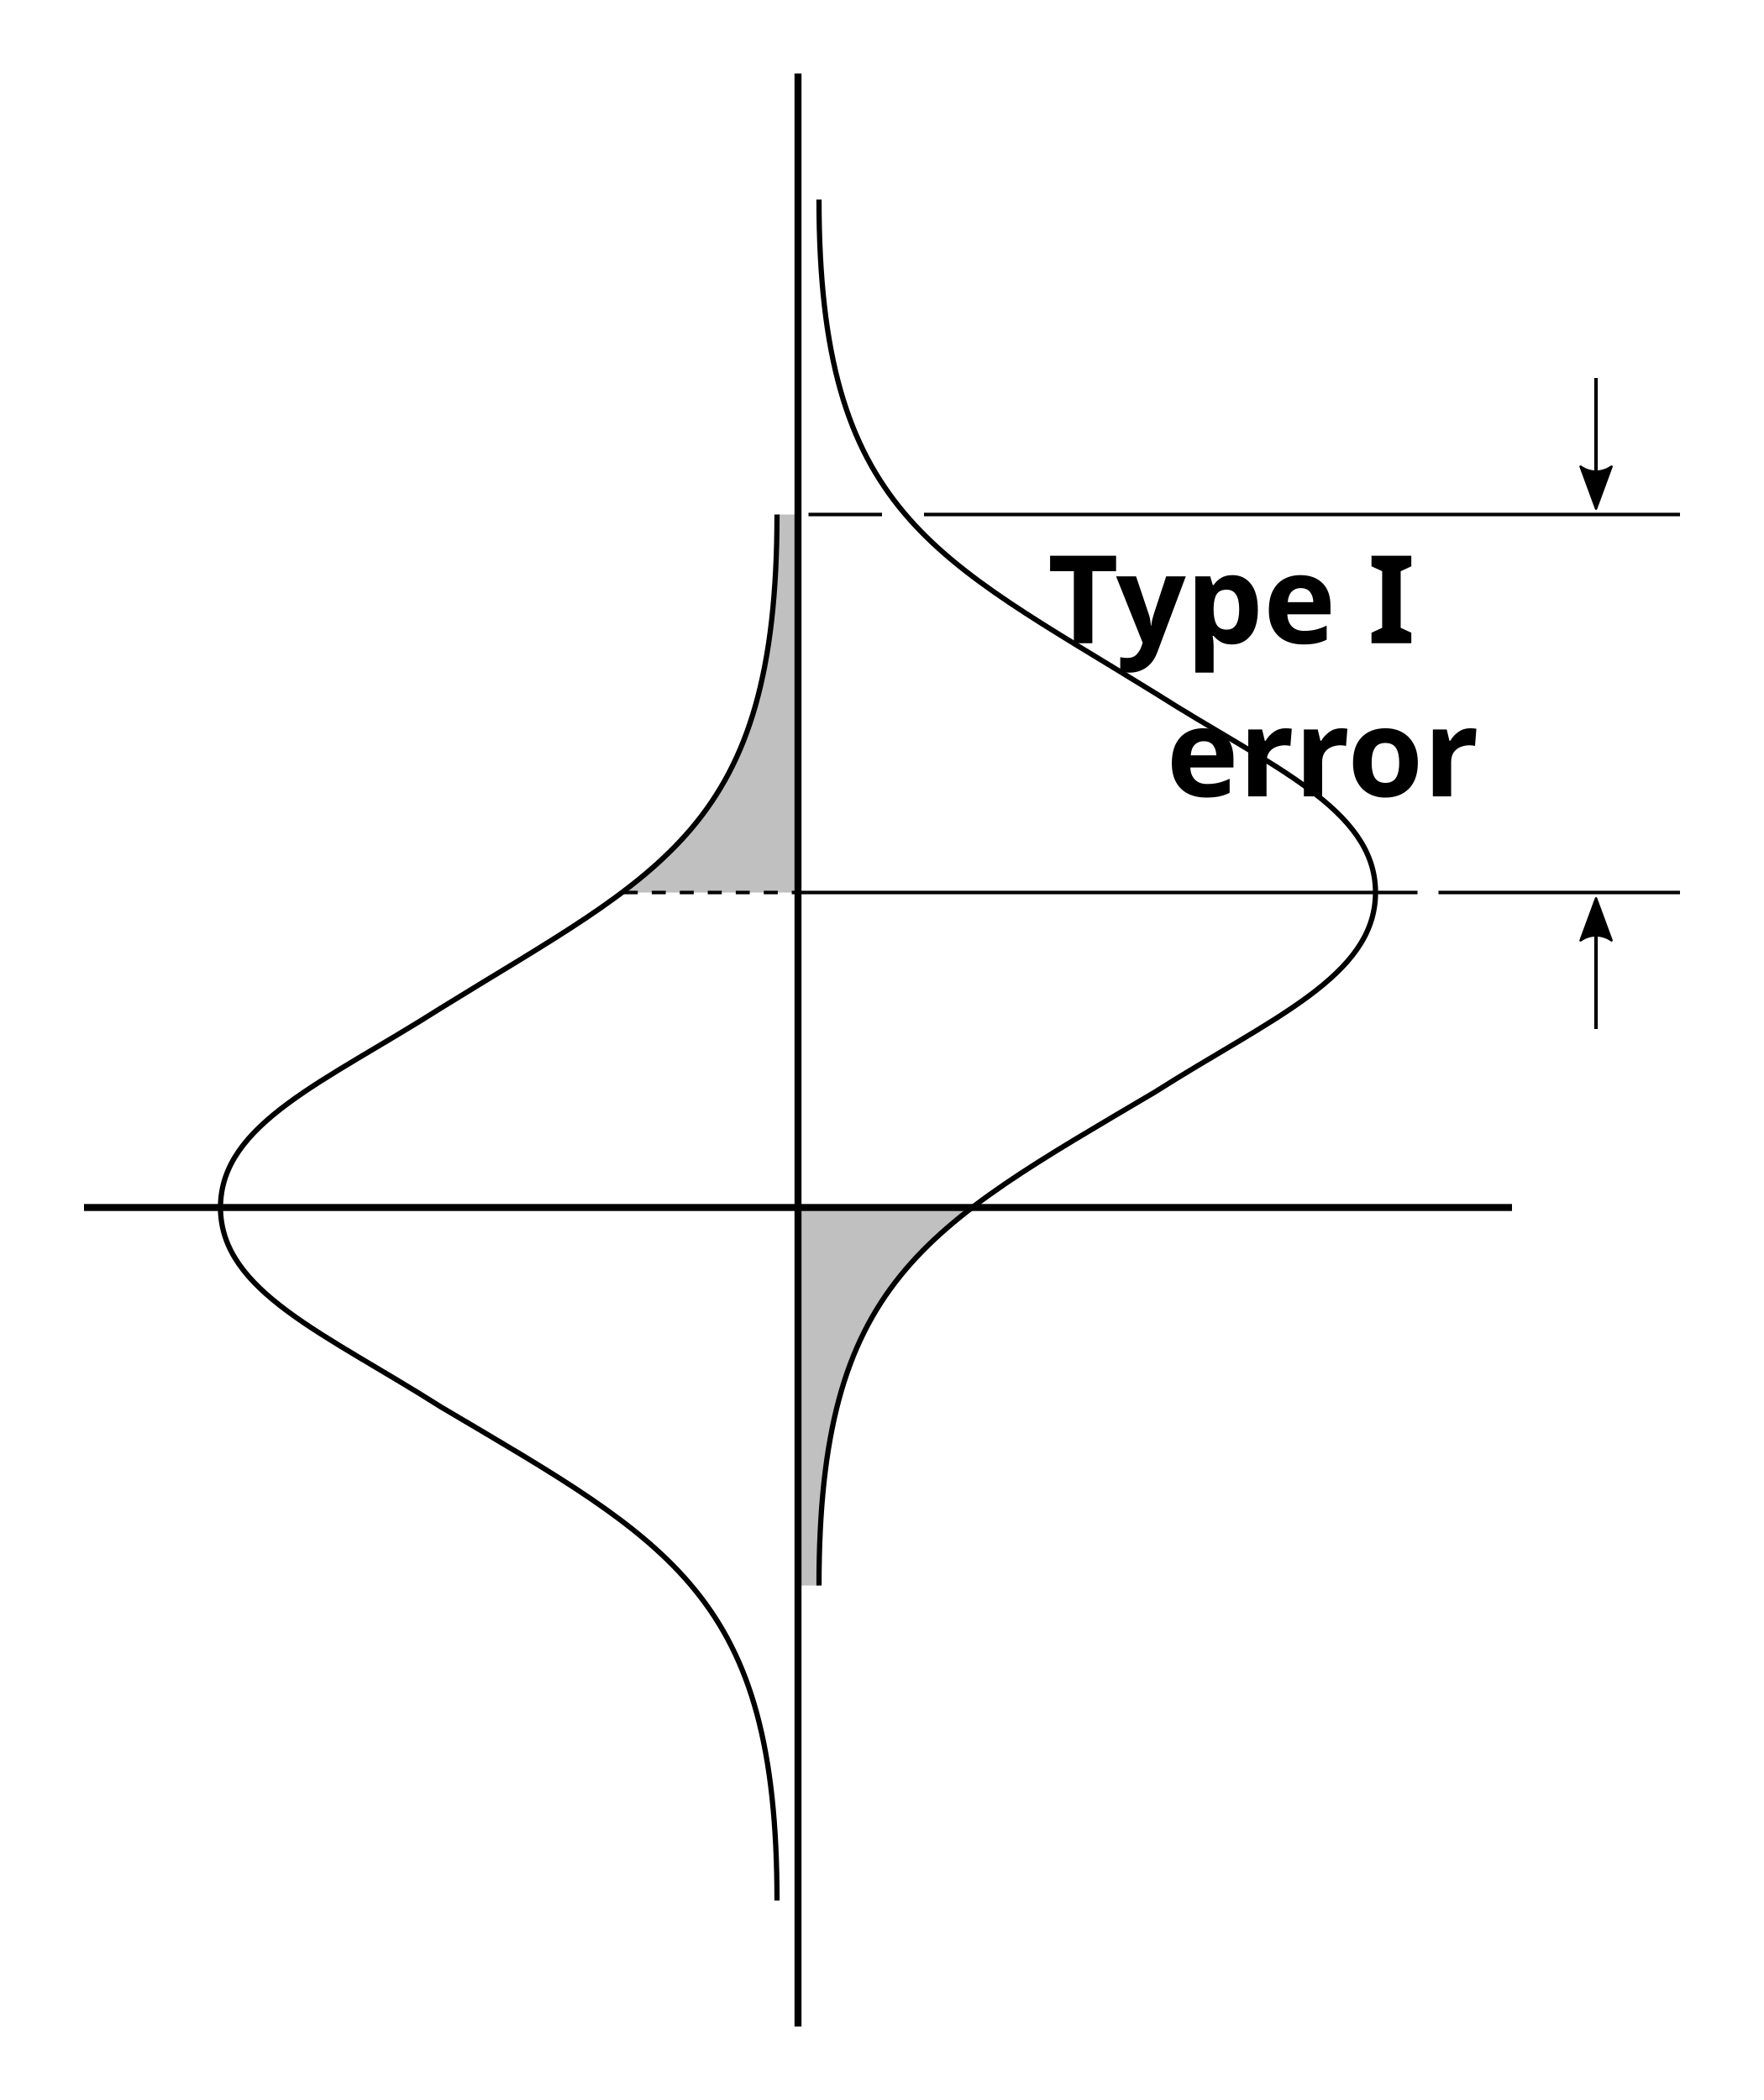
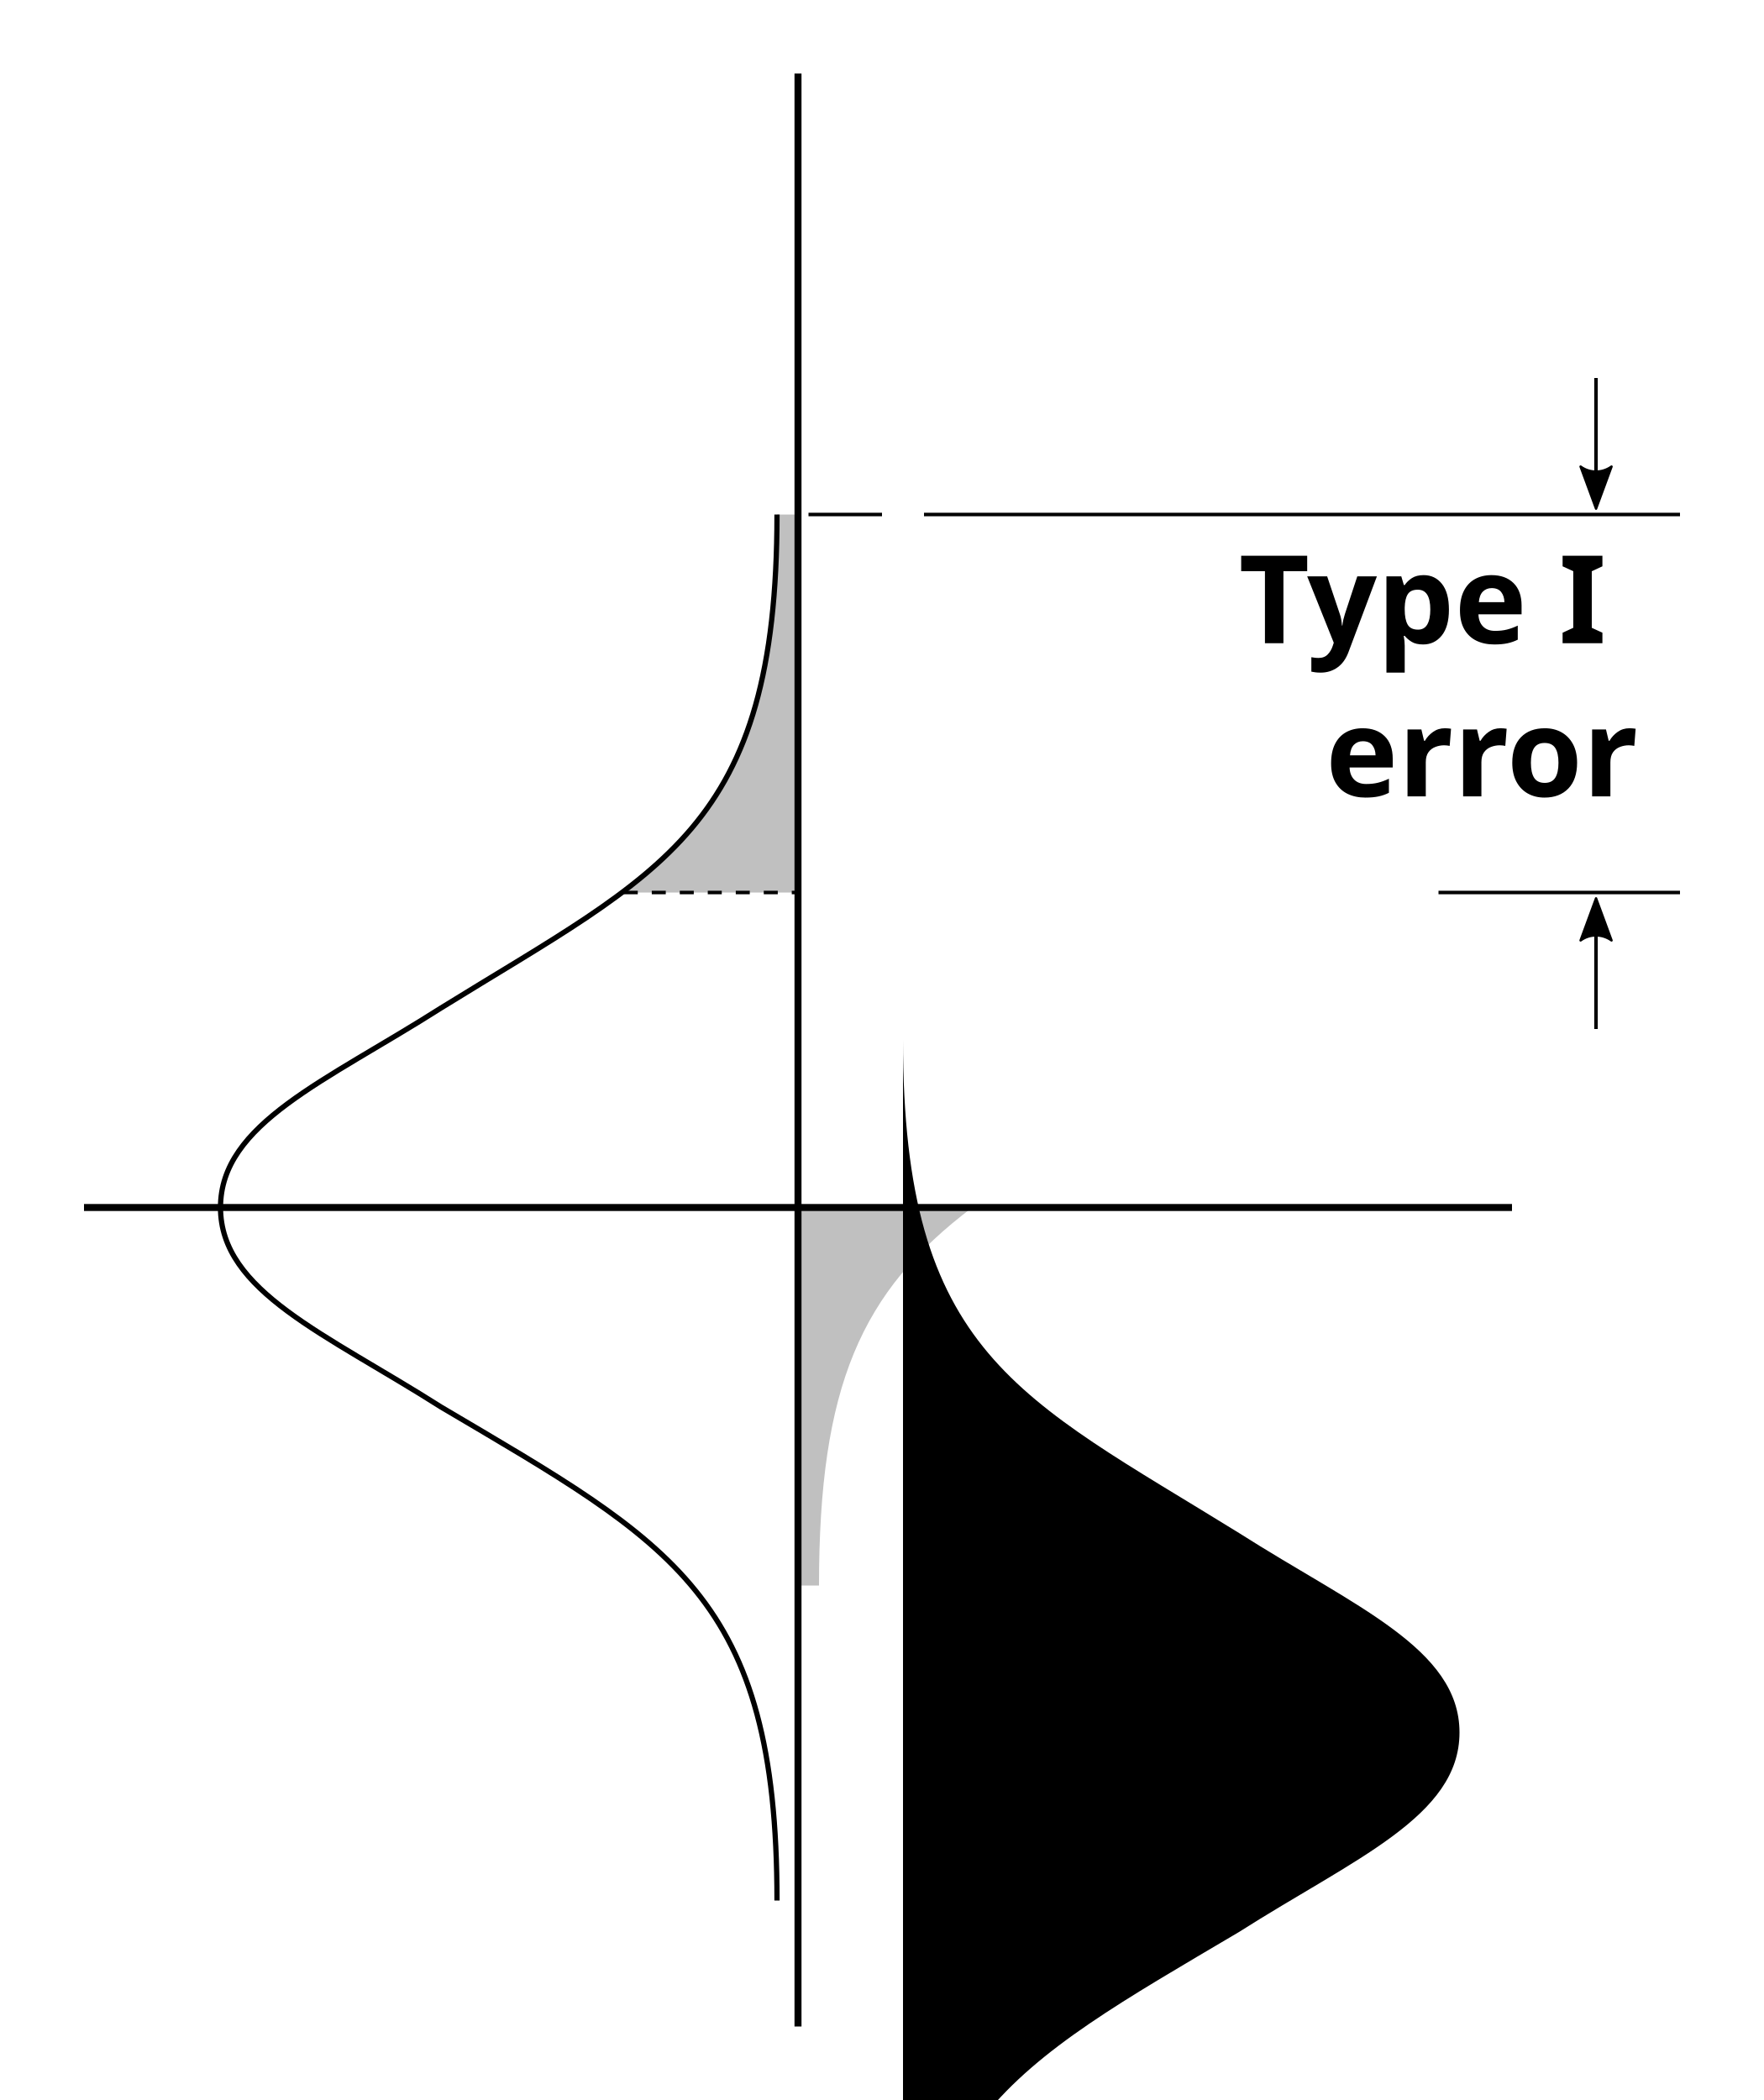
- <svg xmlns="http://www.w3.org/2000/svg" xmlns:xlink="http://www.w3.org/1999/xlink" width="1008" height="1200" viewBox="0 0 1008 1200" id="svg3336" version="1.1">
-   <defs id="defs3420">
-     <marker orient="auto" refY="0" refX="0" id="marker7290" style="overflow:visible">
-       <path id="path7292" style="fill:#000000;fill-opacity:1;fill-rule:evenodd;stroke:#000000;stroke-width:0.625;stroke-linejoin:round;stroke-opacity:1" d="M 8.719,4.034 -2.207,0.016 8.719,-4.002 c -1.745,2.372 -1.735,5.617 -6e-7,8.035 z" transform="matrix(-1.1,0,0,-1.1,-1.1,0)" />
+ <svg xmlns="http://www.w3.org/2000/svg" xmlns:xlink="http://www.w3.org/1999/xlink" width="1008" height="1200" viewBox="0 0 1008 1200">
+   <defs>
+     <marker orient="auto" id="d" overflow="visible">
+       <path d="M-10.69-4.437L1.328-.017l-12.018 4.42c1.92-2.61 1.91-6.18 0-8.84z" fill-rule="evenodd" stroke="#000" stroke-width=".688" stroke-linejoin="round" />
    </marker>
  </defs>
-   <g id="layer3" style="display:inline" transform="translate(0,-336)">
-     <path style="fill:#c0c0c0;fill-opacity:1;fill-rule:evenodd;stroke:none;stroke-width:1px;stroke-linecap:butt;stroke-linejoin:miter;stroke-opacity:1" d="m 456,1242 0,-216 99.561,0 C 492,1074 468,1128 468,1242 Z" id="path4171" />
-     <use x="0" y="0" xlink:href="#path4171" id="use3410" transform="matrix(-1,0,0,-1,912,1872)" width="100%" height="100%" />
+   <g transform="translate(0 -336)">
+     <path d="M456 1242v-216h99.56C492 1074 468 1128 468 1242z" id="a" fill="silver" fill-rule="evenodd" />
+     <use xlink:href="#a" transform="rotate(180 456 936)" width="100%" height="100%" />
  </g>
-   <g id="layer1" style="display:inline" transform="translate(0,-336)">
-     <path style="fill:none;fill-rule:evenodd;stroke:#000000;stroke-width:4;stroke-linecap:butt;stroke-linejoin:miter;stroke-miterlimit:4;stroke-dasharray:none;stroke-opacity:1" d="M 456,1494 456,378" id="path4803" />
-     <path style="fill:none;fill-rule:evenodd;stroke:#000000;stroke-width:4;stroke-linecap:butt;stroke-linejoin:miter;stroke-miterlimit:4;stroke-dasharray:none;stroke-opacity:1" d="m 864,1026 -816,0" id="path3346" />
-     <use style="display:inline" x="0" y="0" xlink:href="#path4166" id="use3588" transform="matrix(-1,0,0,1,960,300)" width="100%" height="100%" />
-     <path style="display:inline;fill:none;fill-rule:evenodd;stroke:#000000;stroke-width:2;stroke-linecap:butt;stroke-linejoin:miter;stroke-miterlimit:4;stroke-dasharray:8, 8;stroke-dashoffset:0;stroke-opacity:1" d="m 356.439,846 99.561,0" id="path4162" />
-     <g id="g3406" transform="translate(-48,480)">
-       <path style="display:inline;fill:none;fill-rule:evenodd;stroke:#000000;stroke-width:3;stroke-linecap:butt;stroke-linejoin:miter;stroke-miterlimit:4;stroke-dasharray:none;stroke-opacity:1" d="M 492,942 C 492,768 432,738 300,660 234,618 174,594 174,546 174,498 234,474 300,432 426,354 492,330 492,150" id="path4156" />
-       <path id="path4166" d="m 150,546 354,0" style="display:inline;fill:none;fill-rule:evenodd;stroke:#000000;stroke-width:2;stroke-linecap:butt;stroke-linejoin:miter;stroke-miterlimit:4;stroke-dasharray:none;stroke-opacity:1" />
+   <g transform="translate(0 -336)">
+     <path d="M456 1494V378m408 648H48" fill="none" stroke="#000" stroke-width="4" />
+     <use xlink:href="#b" transform="matrix(-1 0 0 1 960 300)" width="100%" height="100%" />
+     <path d="M356.44 846H456" fill="none" stroke="#000" stroke-width="2" stroke-dasharray="8, 8" />
+     <g fill="none" fill-rule="evenodd" stroke="#000">
+       <path d="M444 1422c0-174-60-204-192-282-66-42-126-66-126-114s60-72 126-114c126-78 192-102 192-282" id="c" stroke-width="3" />
+       <path id="b" d="M102 1026h354" stroke-width="2" />
    </g>
-     <use style="display:inline" x="0" y="0" xlink:href="#path4156" id="use3586" transform="matrix(-1,0,0,1,960,300)" width="100%" height="100%" />
+     <use xlink:href="#c" transform="matrix(-1 0 0 1 960 300)" width="100%" height="100%" />
  </g>
-   <g id="layer4" transform="translate(0,-336)">
-     <path style="fill:none;fill-rule:evenodd;stroke:#000000;stroke-width:2;stroke-linecap:butt;stroke-linejoin:miter;stroke-miterlimit:4;stroke-dasharray:none;stroke-opacity:1" d="m 528,630 432,0" id="path3416" />
-     <path style="fill:none;fill-rule:evenodd;stroke:#000000;stroke-width:2;stroke-linecap:butt;stroke-linejoin:miter;stroke-miterlimit:4;stroke-dasharray:none;stroke-opacity:1" d="m 822,846 138,0" id="path3418" />
-     <path style="fill:none;fill-rule:evenodd;stroke:#000000;stroke-width:2;stroke-linecap:butt;stroke-linejoin:miter;stroke-miterlimit:4;stroke-dasharray:none;stroke-opacity:1;marker-end:url(#marker7290)" d="m 912,552 0,72" id="path3420" />
-     <use x="0" y="0" xlink:href="#path3420" id="use4552" transform="matrix(1,0,0,-1,0,1476)" width="100%" height="100%" style="stroke-width:2;stroke-miterlimit:4;stroke-dasharray:none" />
-     <path style="fill:none;fill-rule:evenodd;stroke:#000000;stroke-width:2;stroke-linecap:butt;stroke-linejoin:miter;stroke-miterlimit:4;stroke-dasharray:none;stroke-opacity:1" d="m 462,630 42,0" id="path4554" />
-     <text xml:space="preserve" style="font-style:normal;font-variant:normal;font-weight:600;font-stretch:condensed;font-size:70px;line-height:125%;font-family:'Avenir Next Condensed';-inkscape-font-specification:'Avenir Next Condensed, Semi-Bold Condensed';text-align:end;letter-spacing:0px;word-spacing:0px;writing-mode:lr-tb;text-anchor:end;fill:#000000;fill-opacity:1;stroke:none;stroke-width:1px;stroke-linecap:butt;stroke-linejoin:miter;stroke-opacity:1" x="936.112" y="703.56" id="text7300">
-       <tspan id="tspan7302" x="936.112" y="703.56" style="font-style:normal;font-variant:normal;font-weight:600;font-stretch:condensed;font-size:70px;line-height:125%;font-family:'Avenir Next Condensed';-inkscape-font-specification:'Avenir Next Condensed, Semi-Bold Condensed';text-align:end;writing-mode:lr-tb;text-anchor:end">Type I</tspan>
-       <tspan x="936.112" y="791.06" id="tspan7310" style="font-style:normal;font-variant:normal;font-weight:600;font-stretch:condensed;font-size:70px;line-height:125%;font-family:'Avenir Next Condensed';-inkscape-font-specification:'Avenir Next Condensed, Semi-Bold Condensed';text-align:end;writing-mode:lr-tb;text-anchor:end">error</tspan>
+   <g transform="translate(0 -336)">
+     <path d="M528 630h432M822 846h138" fill="none" stroke="#000" stroke-width="2" />
+     <path d="M912 552v72" id="e" fill="none" fill-rule="evenodd" stroke="#000" stroke-width="2" marker-end="url(#d)" />
+     <use xlink:href="#e" transform="matrix(1 0 0 -1 0 1476)" width="100%" height="100%" stroke-width="2" />
+     <path d="M462 630h42" fill="none" stroke="#000" stroke-width="2" />
+     <text style="line-height:125%;-inkscape-font-specification:'Avenir Next Condensed, Semi-Bold Condensed';text-align:end" x="936.112" y="703.56" font-weight="600" font-stretch="condensed" font-size="70" font-family="Avenir Next Condensed" letter-spacing="0" word-spacing="0" text-anchor="end">
+       <tspan x="936.112" y="703.56" style="line-height:125%;-inkscape-font-specification:'Avenir Next Condensed, Semi-Bold Condensed';text-align:end">Type I</tspan>
+       <tspan x="936.112" y="791.06" style="line-height:125%;-inkscape-font-specification:'Avenir Next Condensed, Semi-Bold Condensed';text-align:end">error</tspan>
    </text>
  </g>
</svg>
